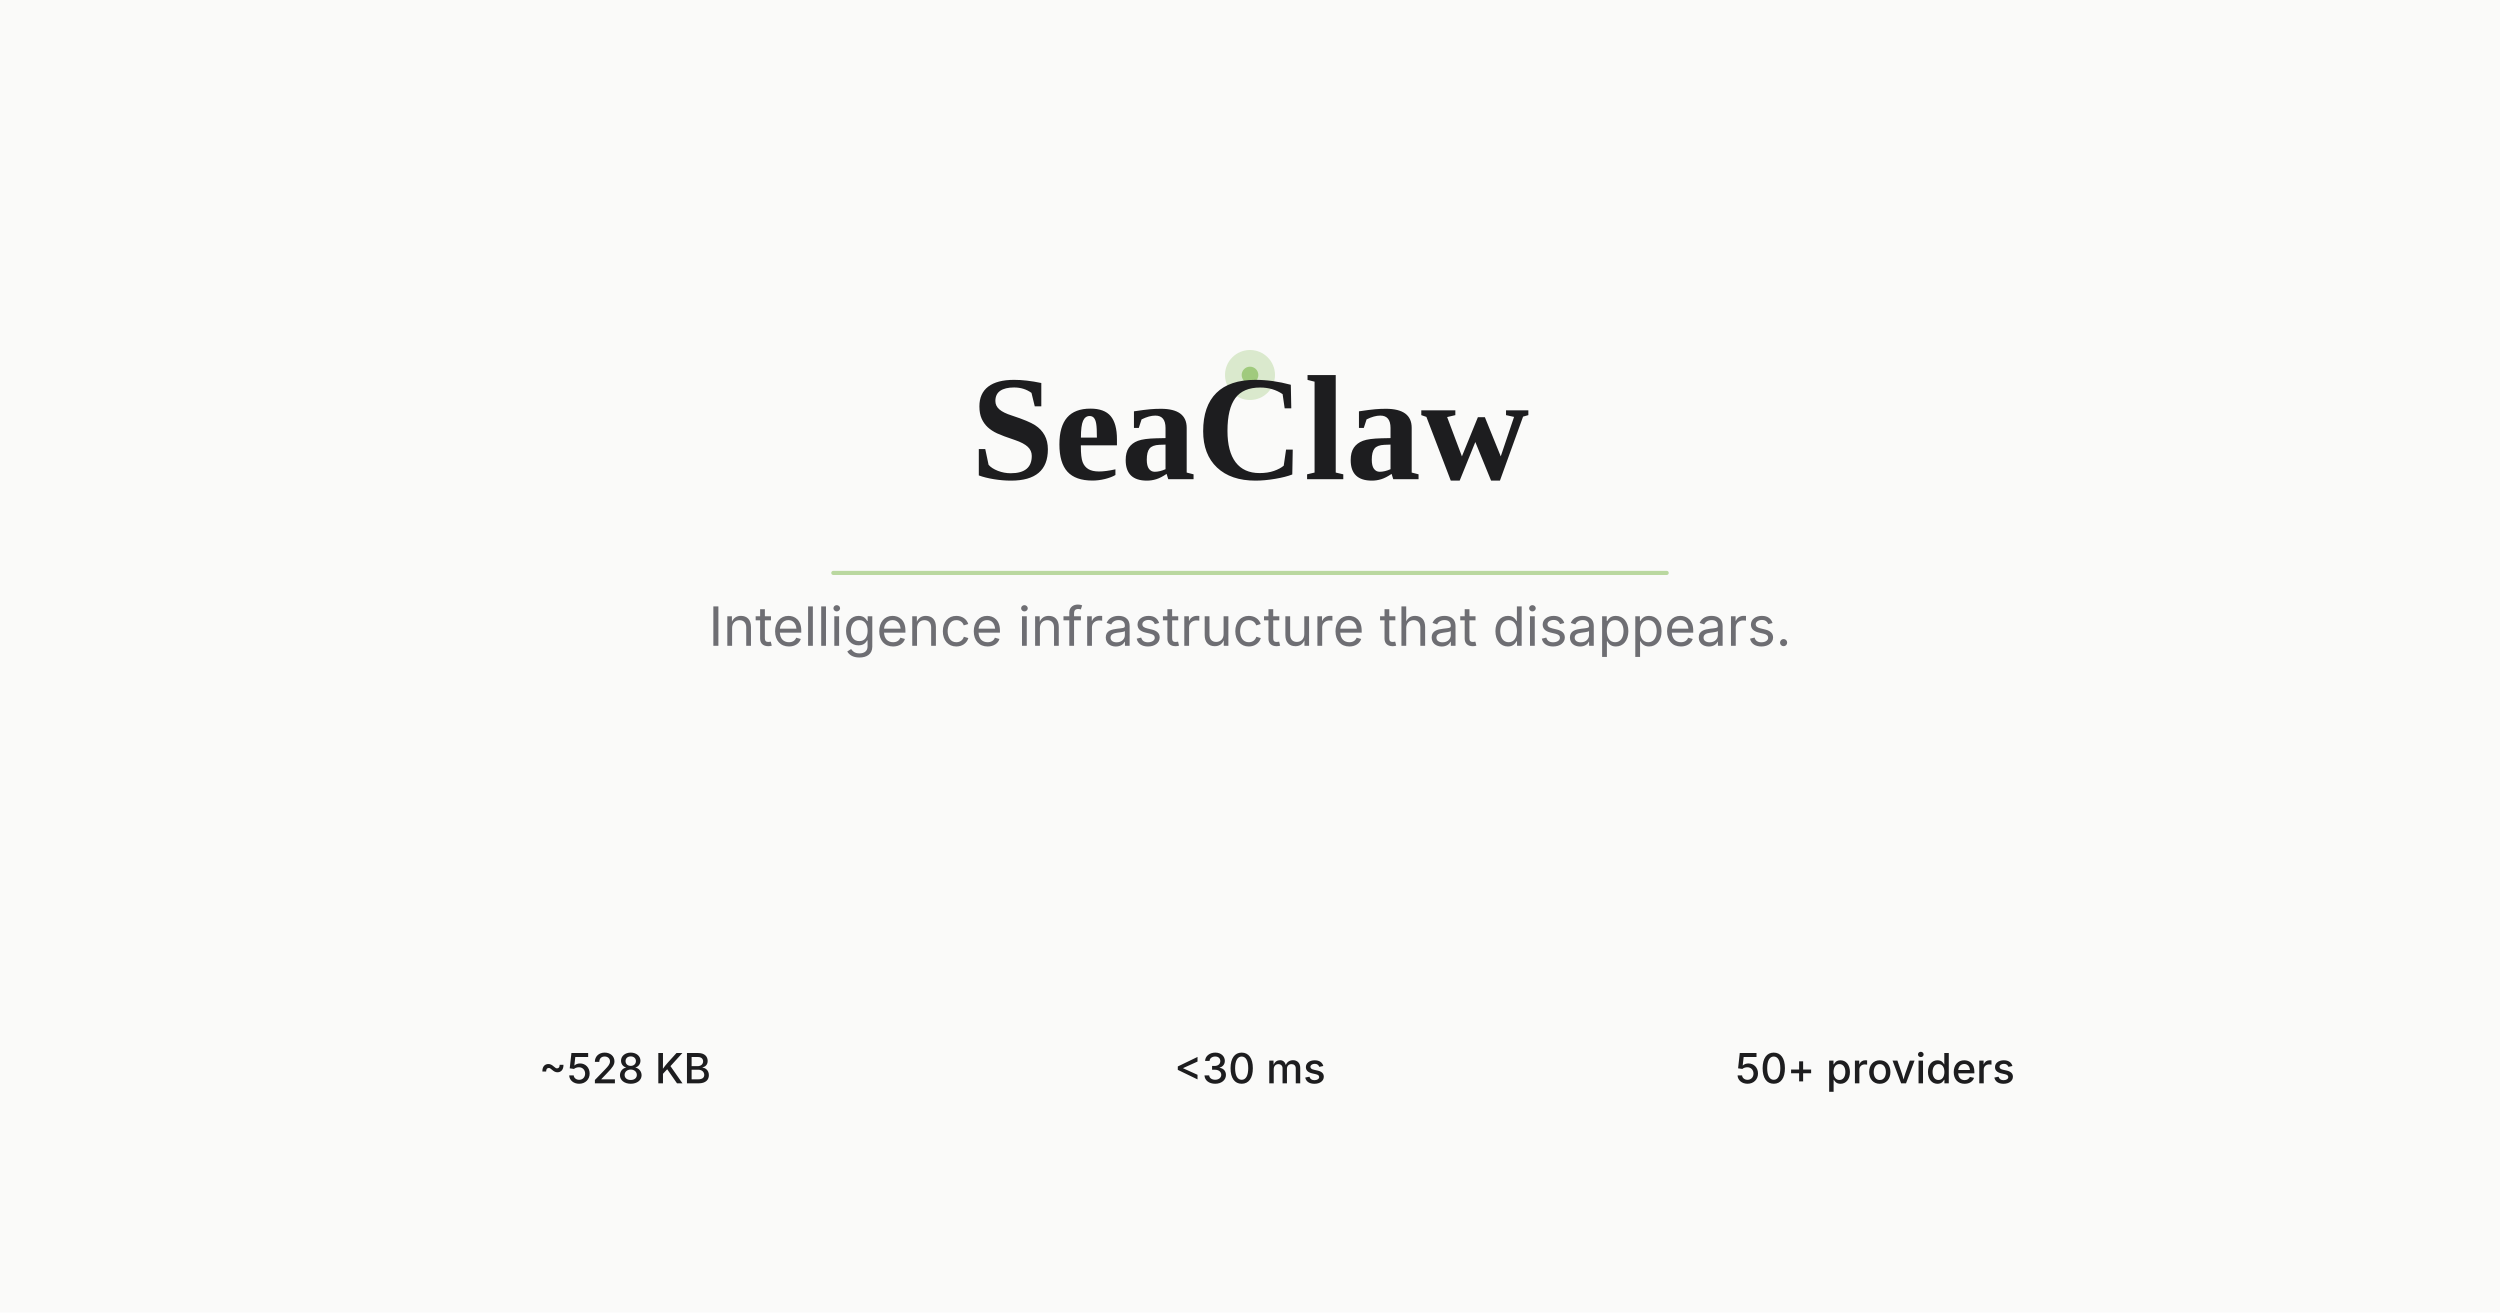
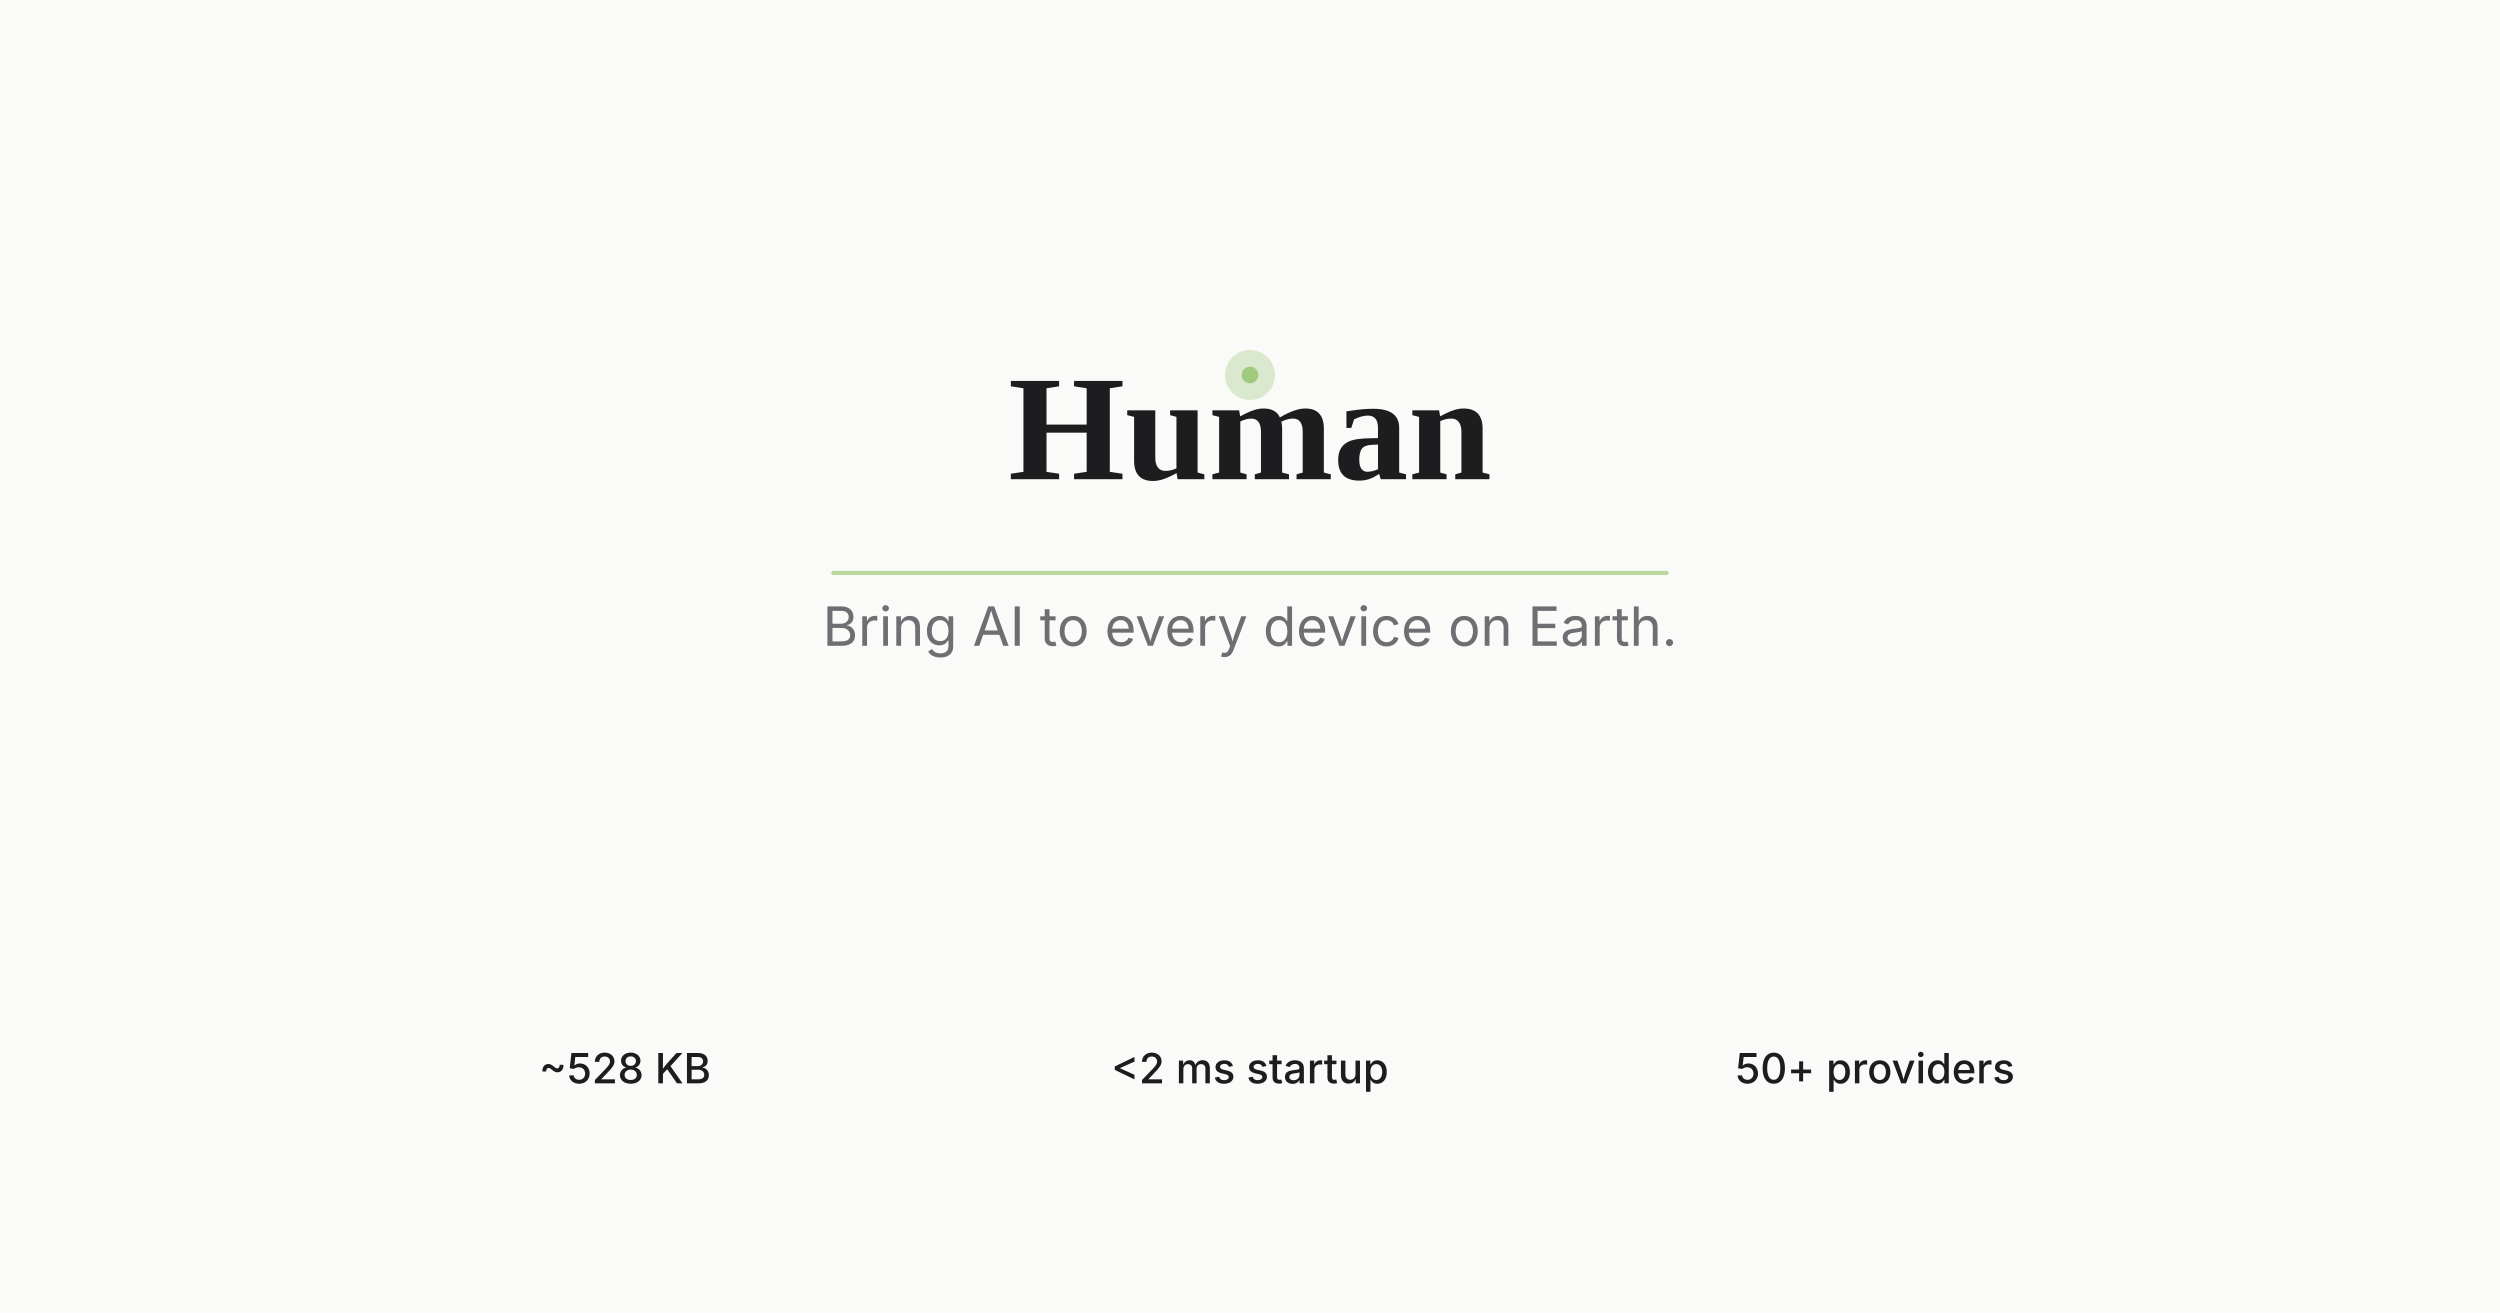
<svg xmlns="http://www.w3.org/2000/svg" viewBox="0 0 1200 630" width="1200" height="630">
  <rect width="1200" height="630" fill="#FAFAF9" />
  <circle cx="600" cy="180" r="12" fill="#7AB648" opacity="0.25" />
  <circle cx="600" cy="180" r="4" fill="#7AB648" opacity="0.6" />
  <line x1="400" y1="275" x2="800" y2="275" stroke="#7AB648" stroke-width="2" stroke-linecap="round" opacity="0.5" />
-   <text x="600" y="230" text-anchor="middle" fill="#1D1D1F" font-family="Georgia, 'Times New Roman', serif" font-size="72" font-weight="600">SeaClaw</text>
-   <text x="600" y="310" text-anchor="middle" fill="#6E6E73" font-family="system-ui, -apple-system, sans-serif" font-size="26" font-weight="400">Intelligence infrastructure that disappears.</text>
+   <text x="600" y="230" text-anchor="middle" fill="#1D1D1F" font-family="Georgia, 'Times New Roman', serif" font-size="72" font-weight="600">Human</text>
+   <text x="600" y="310" text-anchor="middle" fill="#6E6E73" font-family="system-ui, -apple-system, sans-serif" font-size="26" font-weight="400">Bring AI to every device on Earth.</text>
  <text x="300" y="520" text-anchor="middle" fill="#1D1D1F" font-family="system-ui, -apple-system, sans-serif" font-size="20" font-weight="500">~528 KB</text>
-   <text x="600" y="520" text-anchor="middle" fill="#1D1D1F" font-family="system-ui, -apple-system, sans-serif" font-size="20" font-weight="500">&lt;30 ms</text>
+   <text x="600" y="520" text-anchor="middle" fill="#1D1D1F" font-family="system-ui, -apple-system, sans-serif" font-size="20" font-weight="500">&lt;2 ms startup</text>
  <text x="900" y="520" text-anchor="middle" fill="#1D1D1F" font-family="system-ui, -apple-system, sans-serif" font-size="20" font-weight="500">50+ providers</text>
</svg>
